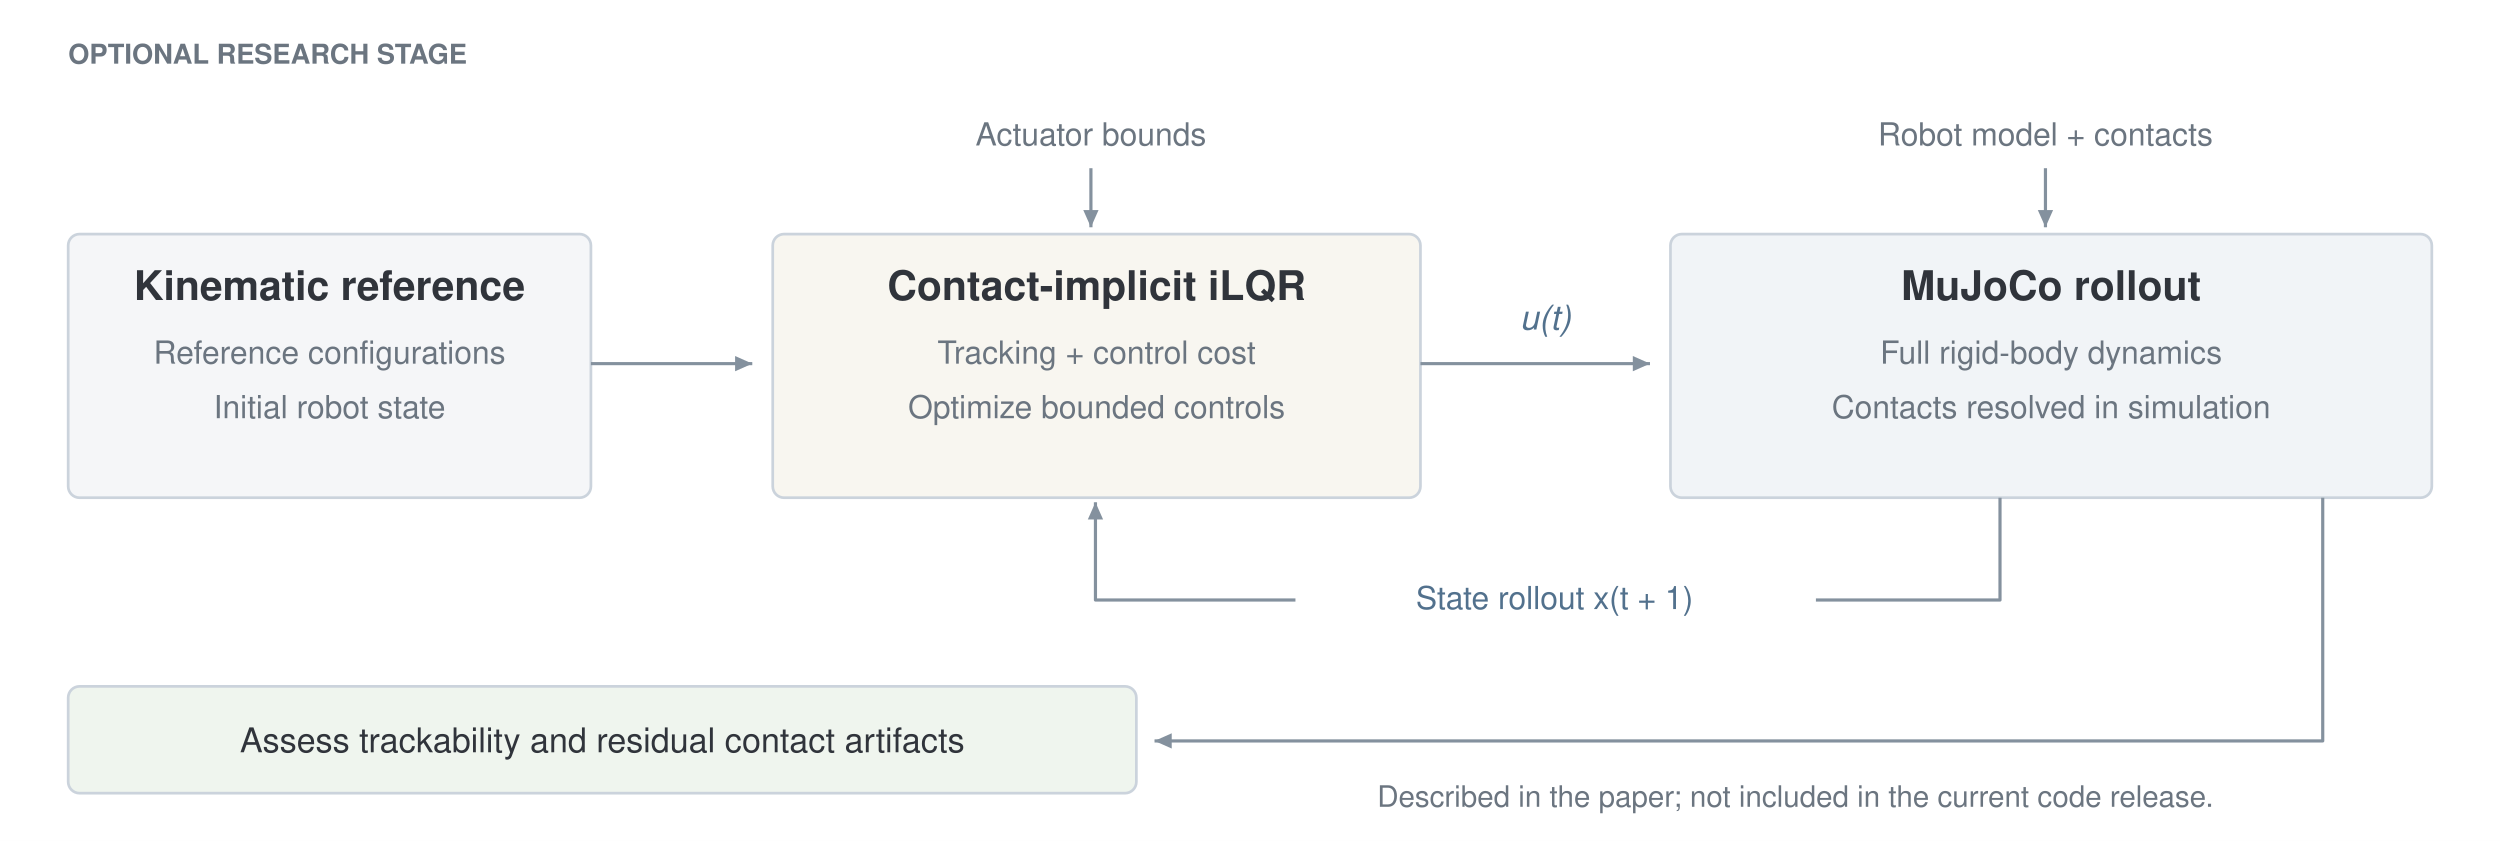
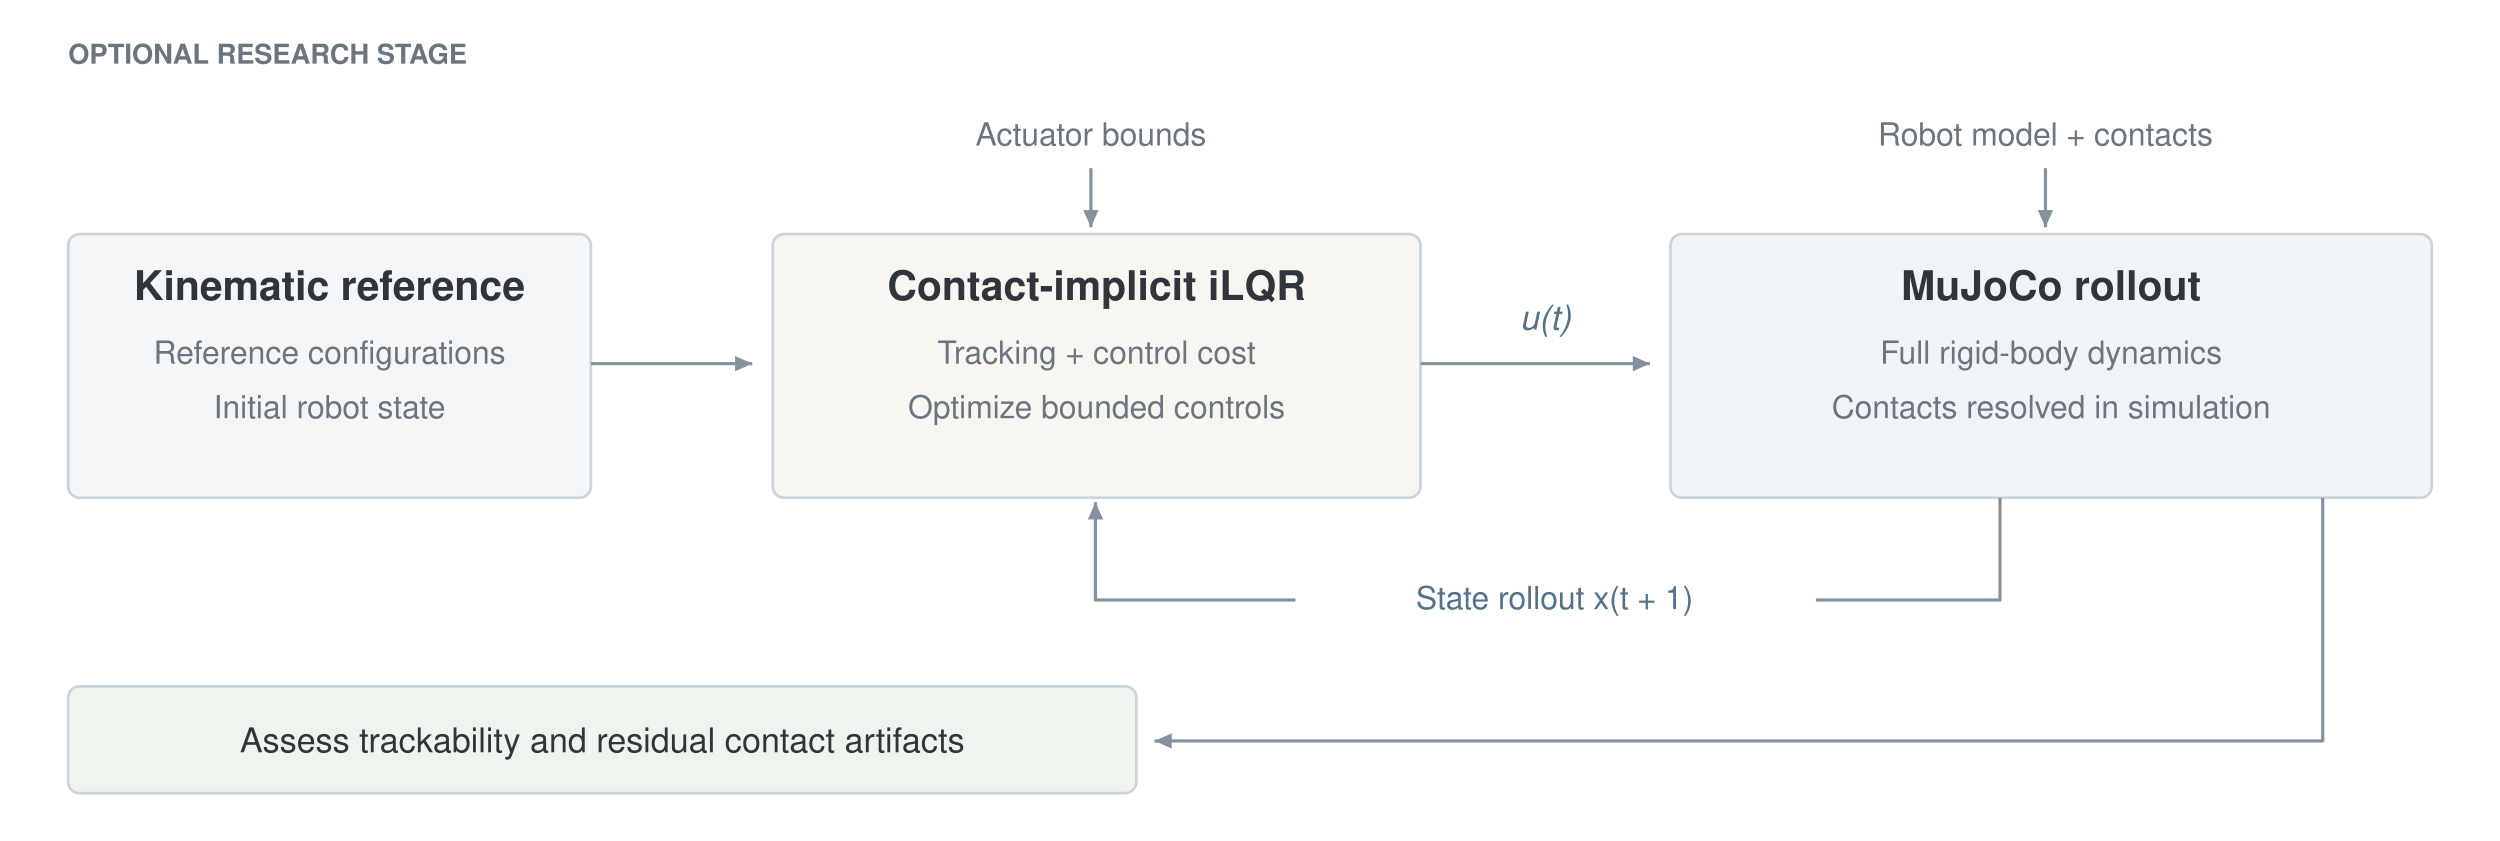
<svg xmlns="http://www.w3.org/2000/svg" width="1100" height="370" viewBox="0 0 1100 370" role="img" aria-labelledby="title desc">
  <defs>
    <marker id="arrow" viewBox="0 0 10 10" refX="9" refY="5" markerWidth="6" markerHeight="6" orient="auto-start-reverse">
      <path d="M0 1 9 5 0 9Z" fill="#84919e" />
    </marker>
    <pattern id="hatch" width="7" height="7" patternUnits="userSpaceOnUse">
      <path d="M-1 1 1-1M0 7 7 0M6 8 8 6" stroke="#7e96ab" stroke-width="1" opacity=".65" />
    </pattern>
  </defs>
  <rect width="1100" height="370" fill="white" />
  <text x="30" y="28" fill="#6b7580" font-family="Helvetica, Arial, sans-serif" font-size="12" font-weight="600" text-anchor="start">OPTIONAL RESEARCH STAGE</text>
  <text x="480" y="64" fill="#6b7580" font-family="Helvetica, Arial, sans-serif" font-size="14" font-weight="400" text-anchor="middle">Actuator bounds</text>
  <text x="900" y="64" fill="#6b7580" font-family="Helvetica, Arial, sans-serif" font-size="14" font-weight="400" text-anchor="middle">Robot model + contacts</text>
  <path d="M480 74V100" fill="none" stroke="#84919e" stroke-width="1.4" stroke-linejoin="round" marker-end="url(#arrow)" />
  <path d="M900 74V100" fill="none" stroke="#84919e" stroke-width="1.4" stroke-linejoin="round" marker-end="url(#arrow)" />
  <rect x="30" y="103" width="230" height="116" rx="5" fill="#f5f6f8" stroke="#cbd3dc" stroke-width="1.2" />
  <text x="145.0" y="132" fill="#30343b" font-family="Helvetica, Arial, sans-serif" font-size="18" font-weight="600" text-anchor="middle">Kinematic reference</text>
  <text x="145.0" y="160" fill="#6b7580" font-family="Helvetica, Arial, sans-serif" font-size="14" font-weight="400" text-anchor="middle">Reference configurations</text>
  <text x="145.0" y="184" fill="#6b7580" font-family="Helvetica, Arial, sans-serif" font-size="14" font-weight="400" text-anchor="middle">Initial robot state</text>
  <rect x="340" y="103" width="285" height="116" rx="5" fill="#f8f6f0" stroke="#cbd3dc" stroke-width="1.2" />
  <text x="482.5" y="132" fill="#30343b" font-family="Helvetica, Arial, sans-serif" font-size="18" font-weight="600" text-anchor="middle">Contact-implicit iLQR</text>
  <text x="482.5" y="160" fill="#6b7580" font-family="Helvetica, Arial, sans-serif" font-size="14" font-weight="400" text-anchor="middle">Tracking + control cost</text>
  <text x="482.5" y="184" fill="#6b7580" font-family="Helvetica, Arial, sans-serif" font-size="14" font-weight="400" text-anchor="middle">Optimize bounded controls</text>
  <rect x="735" y="103" width="335" height="116" rx="5" fill="#f1f4f7" stroke="#cbd3dc" stroke-width="1.2" />
  <text x="902.5" y="132" fill="#30343b" font-family="Helvetica, Arial, sans-serif" font-size="18" font-weight="600" text-anchor="middle">MuJoCo rollout</text>
  <text x="902.5" y="160" fill="#6b7580" font-family="Helvetica, Arial, sans-serif" font-size="14" font-weight="400" text-anchor="middle">Full rigid-body dynamics</text>
  <text x="902.5" y="184" fill="#6b7580" font-family="Helvetica, Arial, sans-serif" font-size="14" font-weight="400" text-anchor="middle">Contacts resolved in simulation</text>
  <path d="M260 160H331" fill="none" stroke="#84919e" stroke-width="1.4" stroke-linejoin="round" marker-end="url(#arrow)" />
  <path d="M625 160H726" fill="none" stroke="#84919e" stroke-width="1.4" stroke-linejoin="round" marker-end="url(#arrow)" />
  <text x="680" y="145" fill="#52718d" font-family="Helvetica, Arial, sans-serif" font-size="15" font-weight="400" text-anchor="middle" font-style="italic">u(t)</text>
  <path d="M880 219V264H482V221" fill="none" stroke="#84919e" stroke-width="1.4" stroke-linejoin="round" marker-end="url(#arrow)" />
  <rect x="570" y="248" width="229" height="29" rx="0" fill="white" stroke="none" stroke-width="1.2" />
  <text x="684" y="268" fill="#52718d" font-family="Helvetica, Arial, sans-serif" font-size="14" font-weight="400" text-anchor="middle">State rollout x(t + 1)</text>
  <rect x="30" y="302" width="470" height="47" rx="5" fill="#eff5ee" stroke="#cbd3dc" stroke-width="1.2" />
  <text x="265" y="331" fill="#30343b" font-family="Helvetica, Arial, sans-serif" font-size="15" font-weight="500" text-anchor="middle">Assess trackability and residual contact artifacts</text>
  <path d="M1022 219V326H508" fill="none" stroke="#84919e" stroke-width="1.4" stroke-linejoin="round" marker-end="url(#arrow)" />
-   <text x="790" y="355" fill="#6b7580" font-family="Helvetica, Arial, sans-serif" font-size="13" font-weight="400" text-anchor="middle">Described in the paper; not included in the current code release.</text>
</svg>
